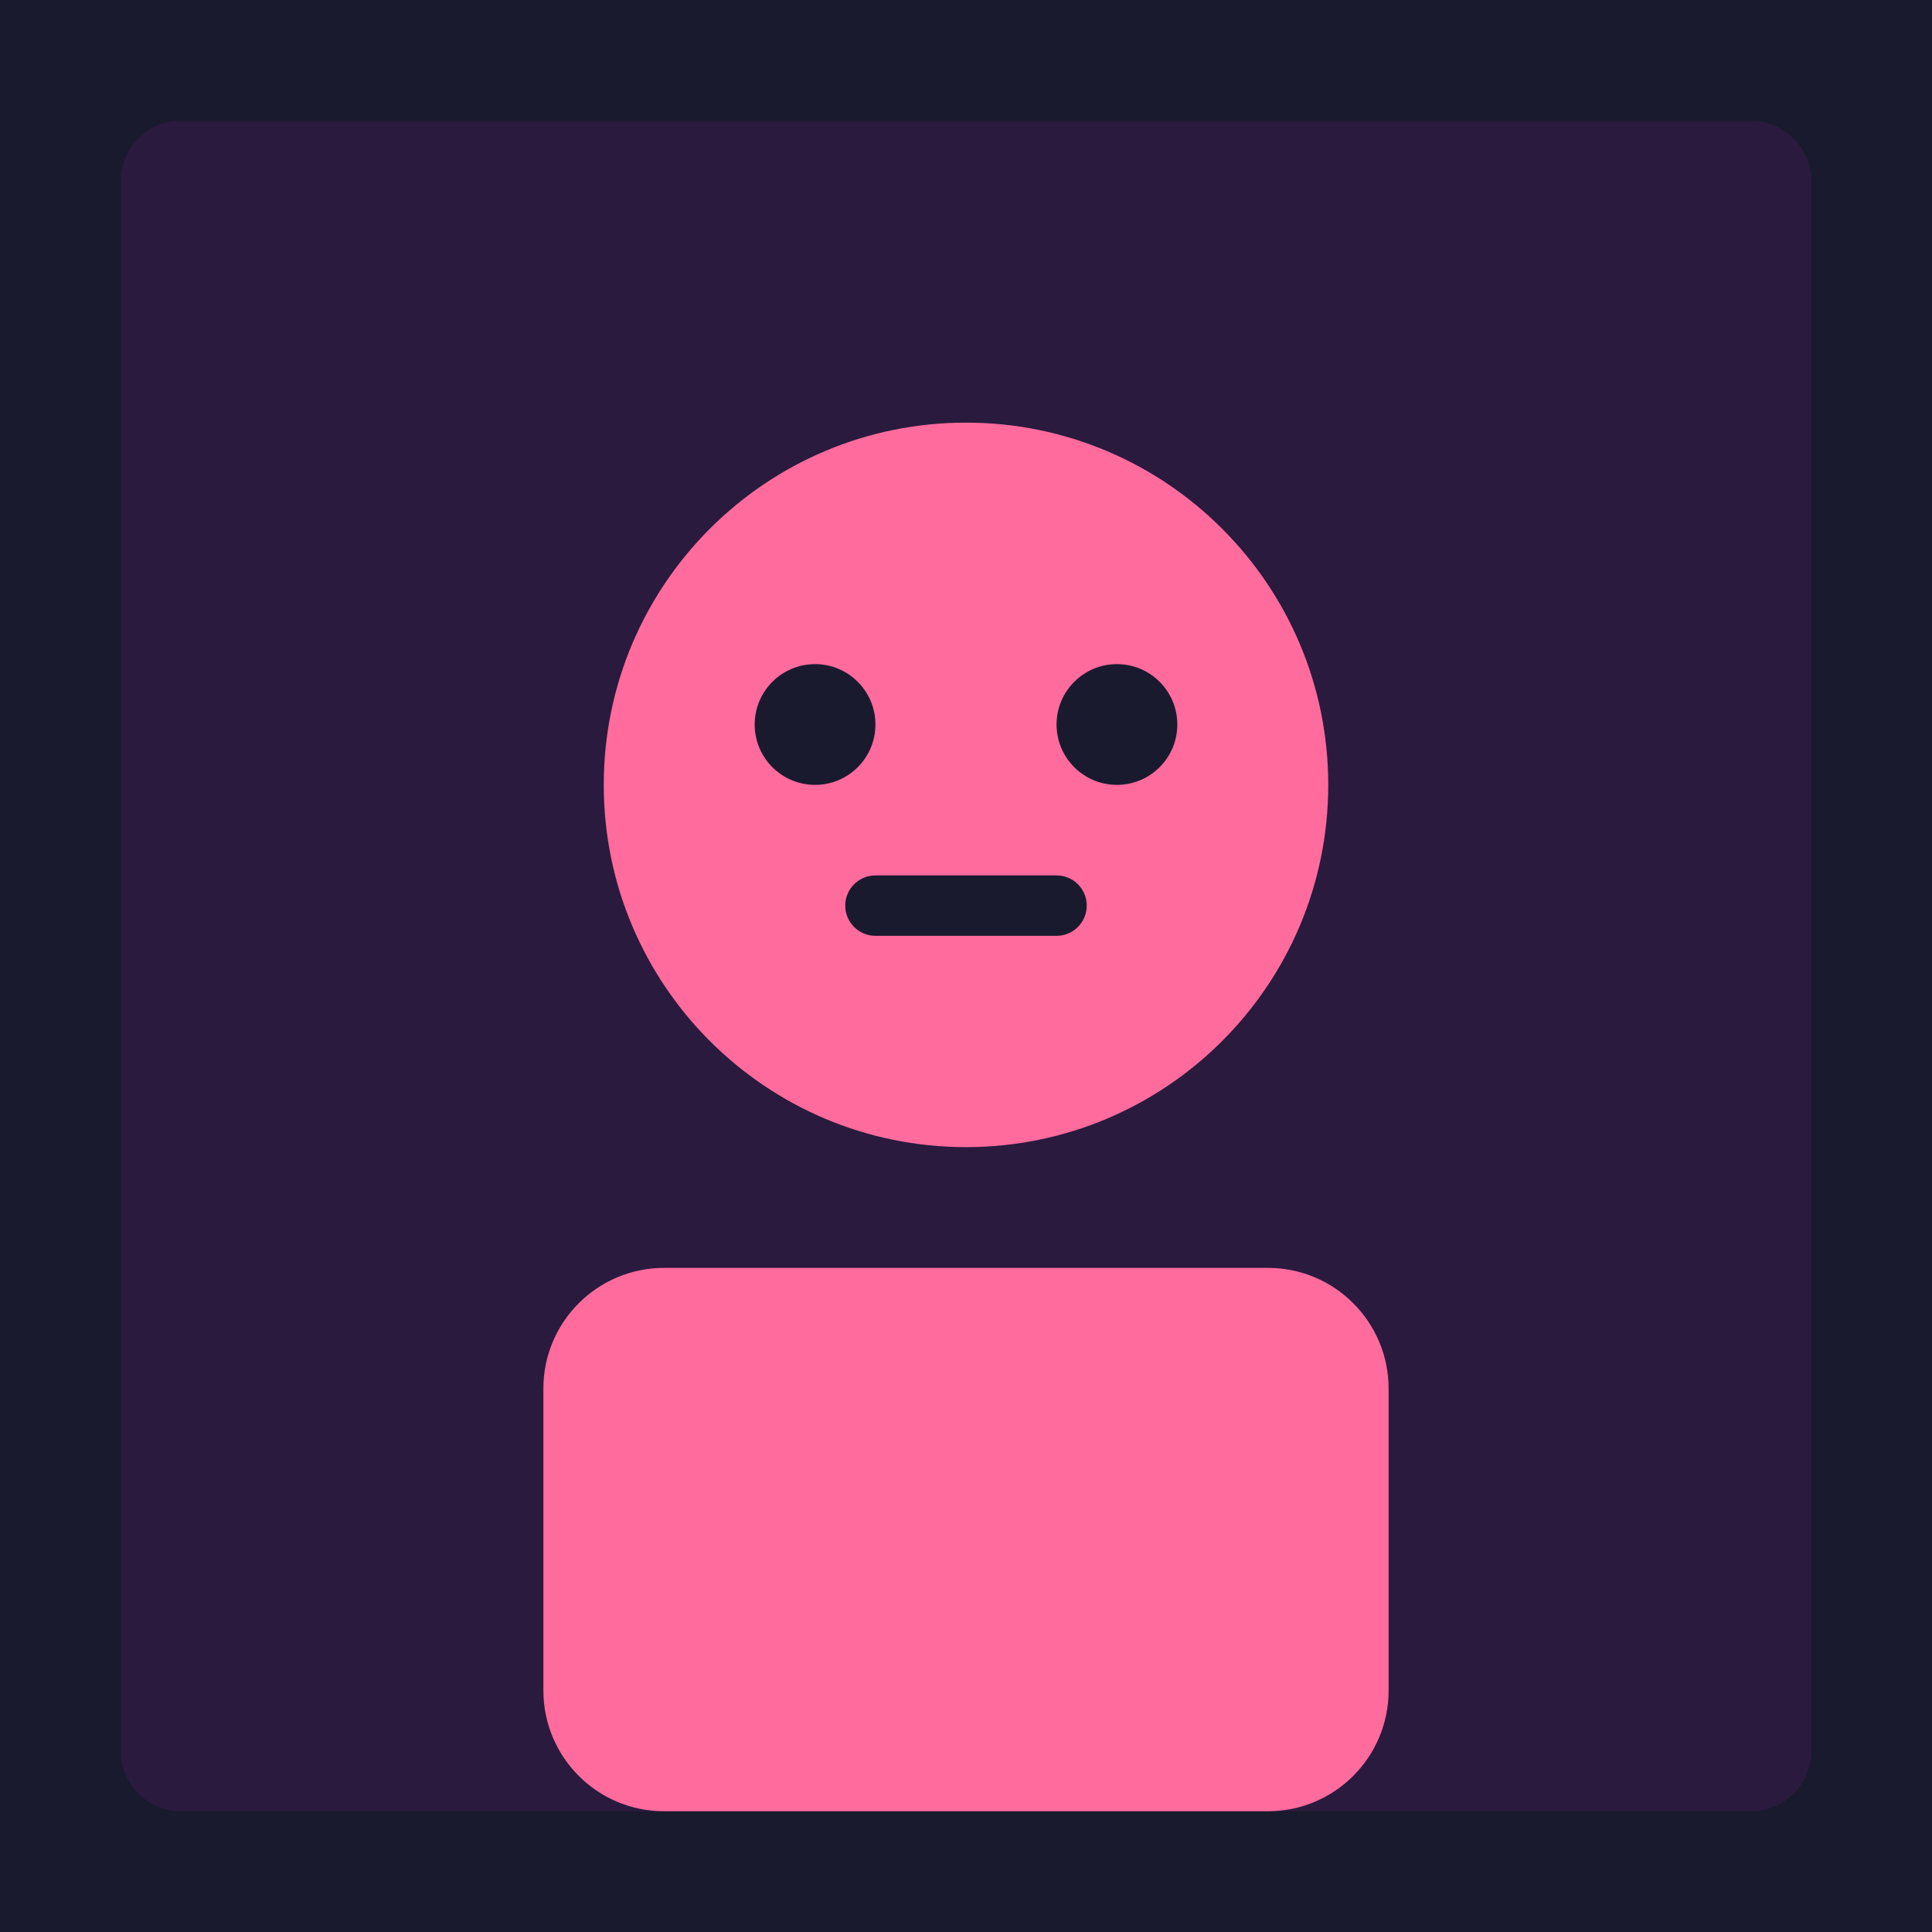
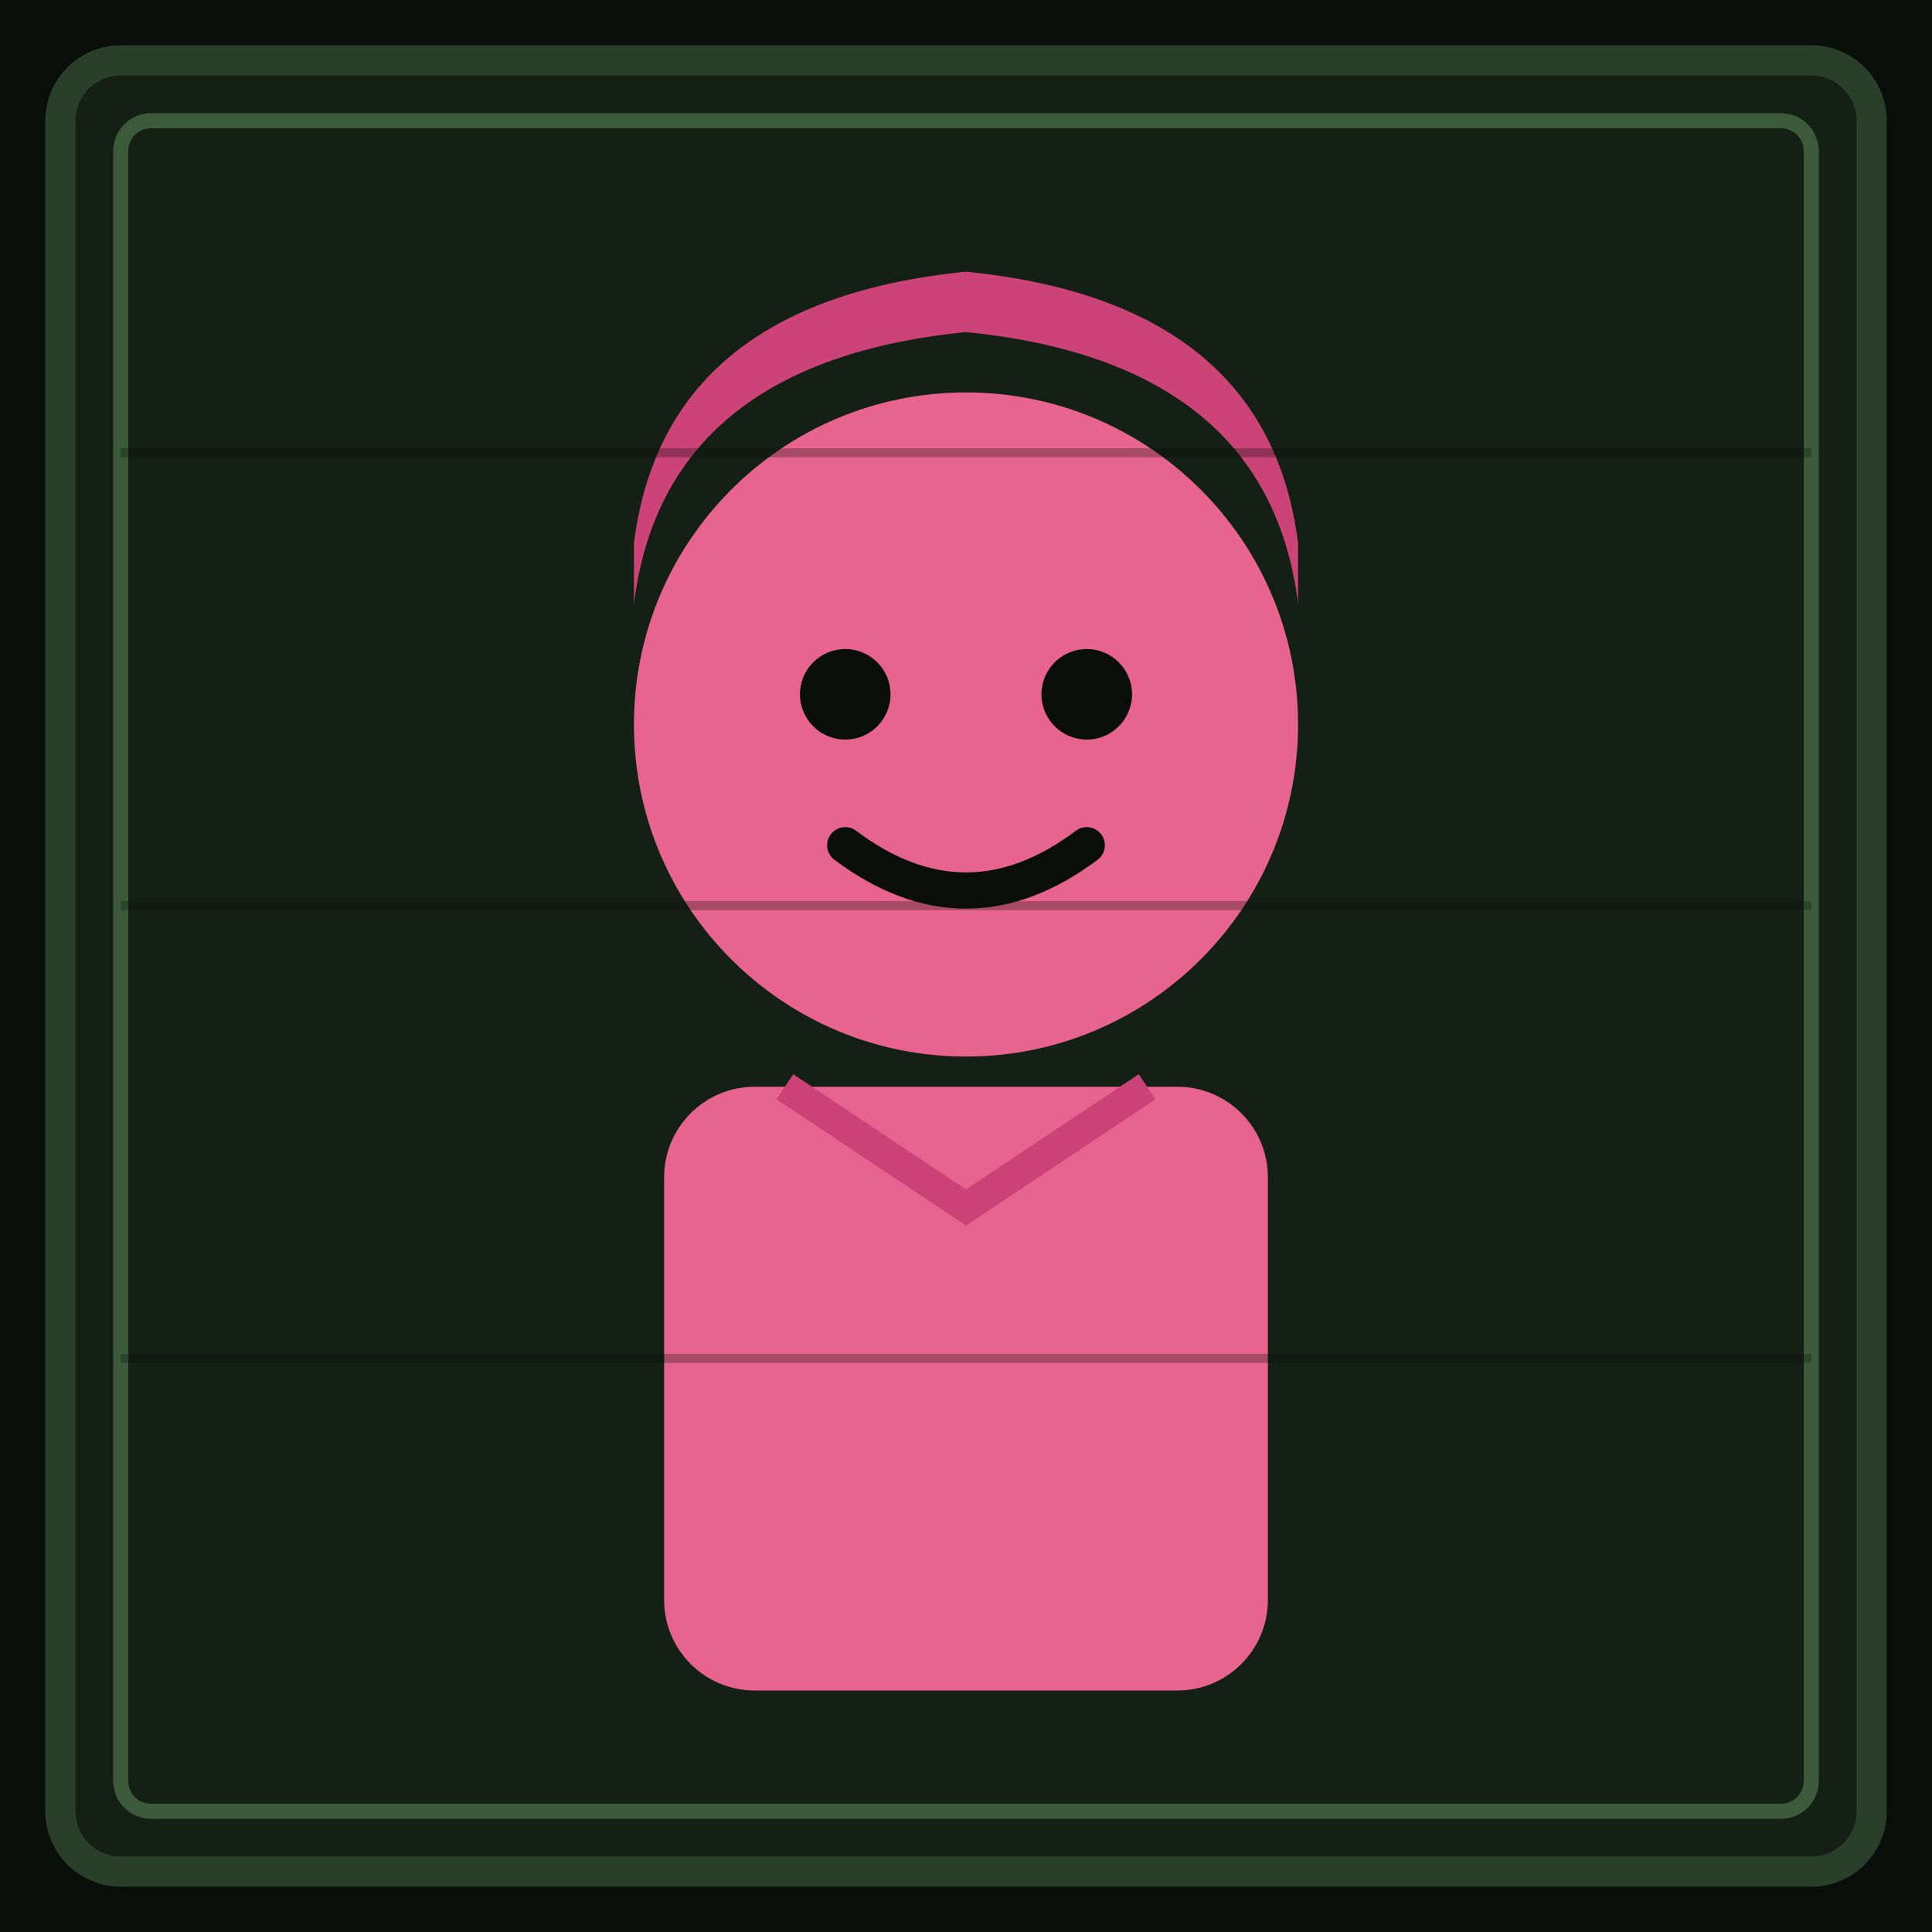
<svg xmlns="http://www.w3.org/2000/svg" width="64" height="64" viewBox="0 0 64 64">
-   <rect width="64" height="64" fill="#1a1a2e" />
-   <rect x="4" y="4" width="56" height="56" fill="#2a1a3e" rx="2" />
-   <circle cx="32" cy="26" r="12" fill="#ff6b9d" />
-   <rect x="18" y="42" width="28" height="18" rx="4" fill="#ff6b9d" />
-   <circle cx="27" cy="24" r="2" fill="#1a1a2e" />
-   <circle cx="37" cy="24" r="2" fill="#1a1a2e" />
-   <rect x="28" y="29" width="8" height="2" rx="1" fill="#1a1a2e" />
+   <rect width="64" height="64" fill="#0a0e0a" />
+   <rect x="2" y="2" width="60" height="60" fill="#142014" rx="2" stroke="#2a3f2a" stroke-width="1" />
+   <rect x="4" y="4" width="56" height="56" fill="none" stroke="#3a5a3a" stroke-width="0.5" rx="1" />
+   <circle cx="32" cy="24" r="11" fill="#ff6b9d" opacity="0.9" />
+   <path d="M21 20 Q22 12 32 11 Q42 12 43 20 L43 18 Q42 10 32 9 Q22 10 21 18 Z" fill="#cc4477" />
+   <circle cx="28" cy="23" r="1.5" fill="#0a0e0a" />
+   <circle cx="36" cy="23" r="1.5" fill="#0a0e0a" />
+   <path d="M28 28 Q32 31 36 28" fill="none" stroke="#0a0e0a" stroke-width="1.2" stroke-linecap="round" />
+   <rect x="22" y="36" width="20" height="20" rx="3" fill="#ff6b9d" opacity="0.9" />
+   <path d="M26 36 L32 40 L38 36" fill="none" stroke="#cc4477" stroke-width="1" />
+   <line x1="4" y1="15" x2="60" y2="15" stroke="#0a0e0a" stroke-width="0.3" opacity="0.3" />
+   <line x1="4" y1="30" x2="60" y2="30" stroke="#0a0e0a" stroke-width="0.3" opacity="0.3" />
+   <line x1="4" y1="45" x2="60" y2="45" stroke="#0a0e0a" stroke-width="0.3" opacity="0.3" />
</svg>
